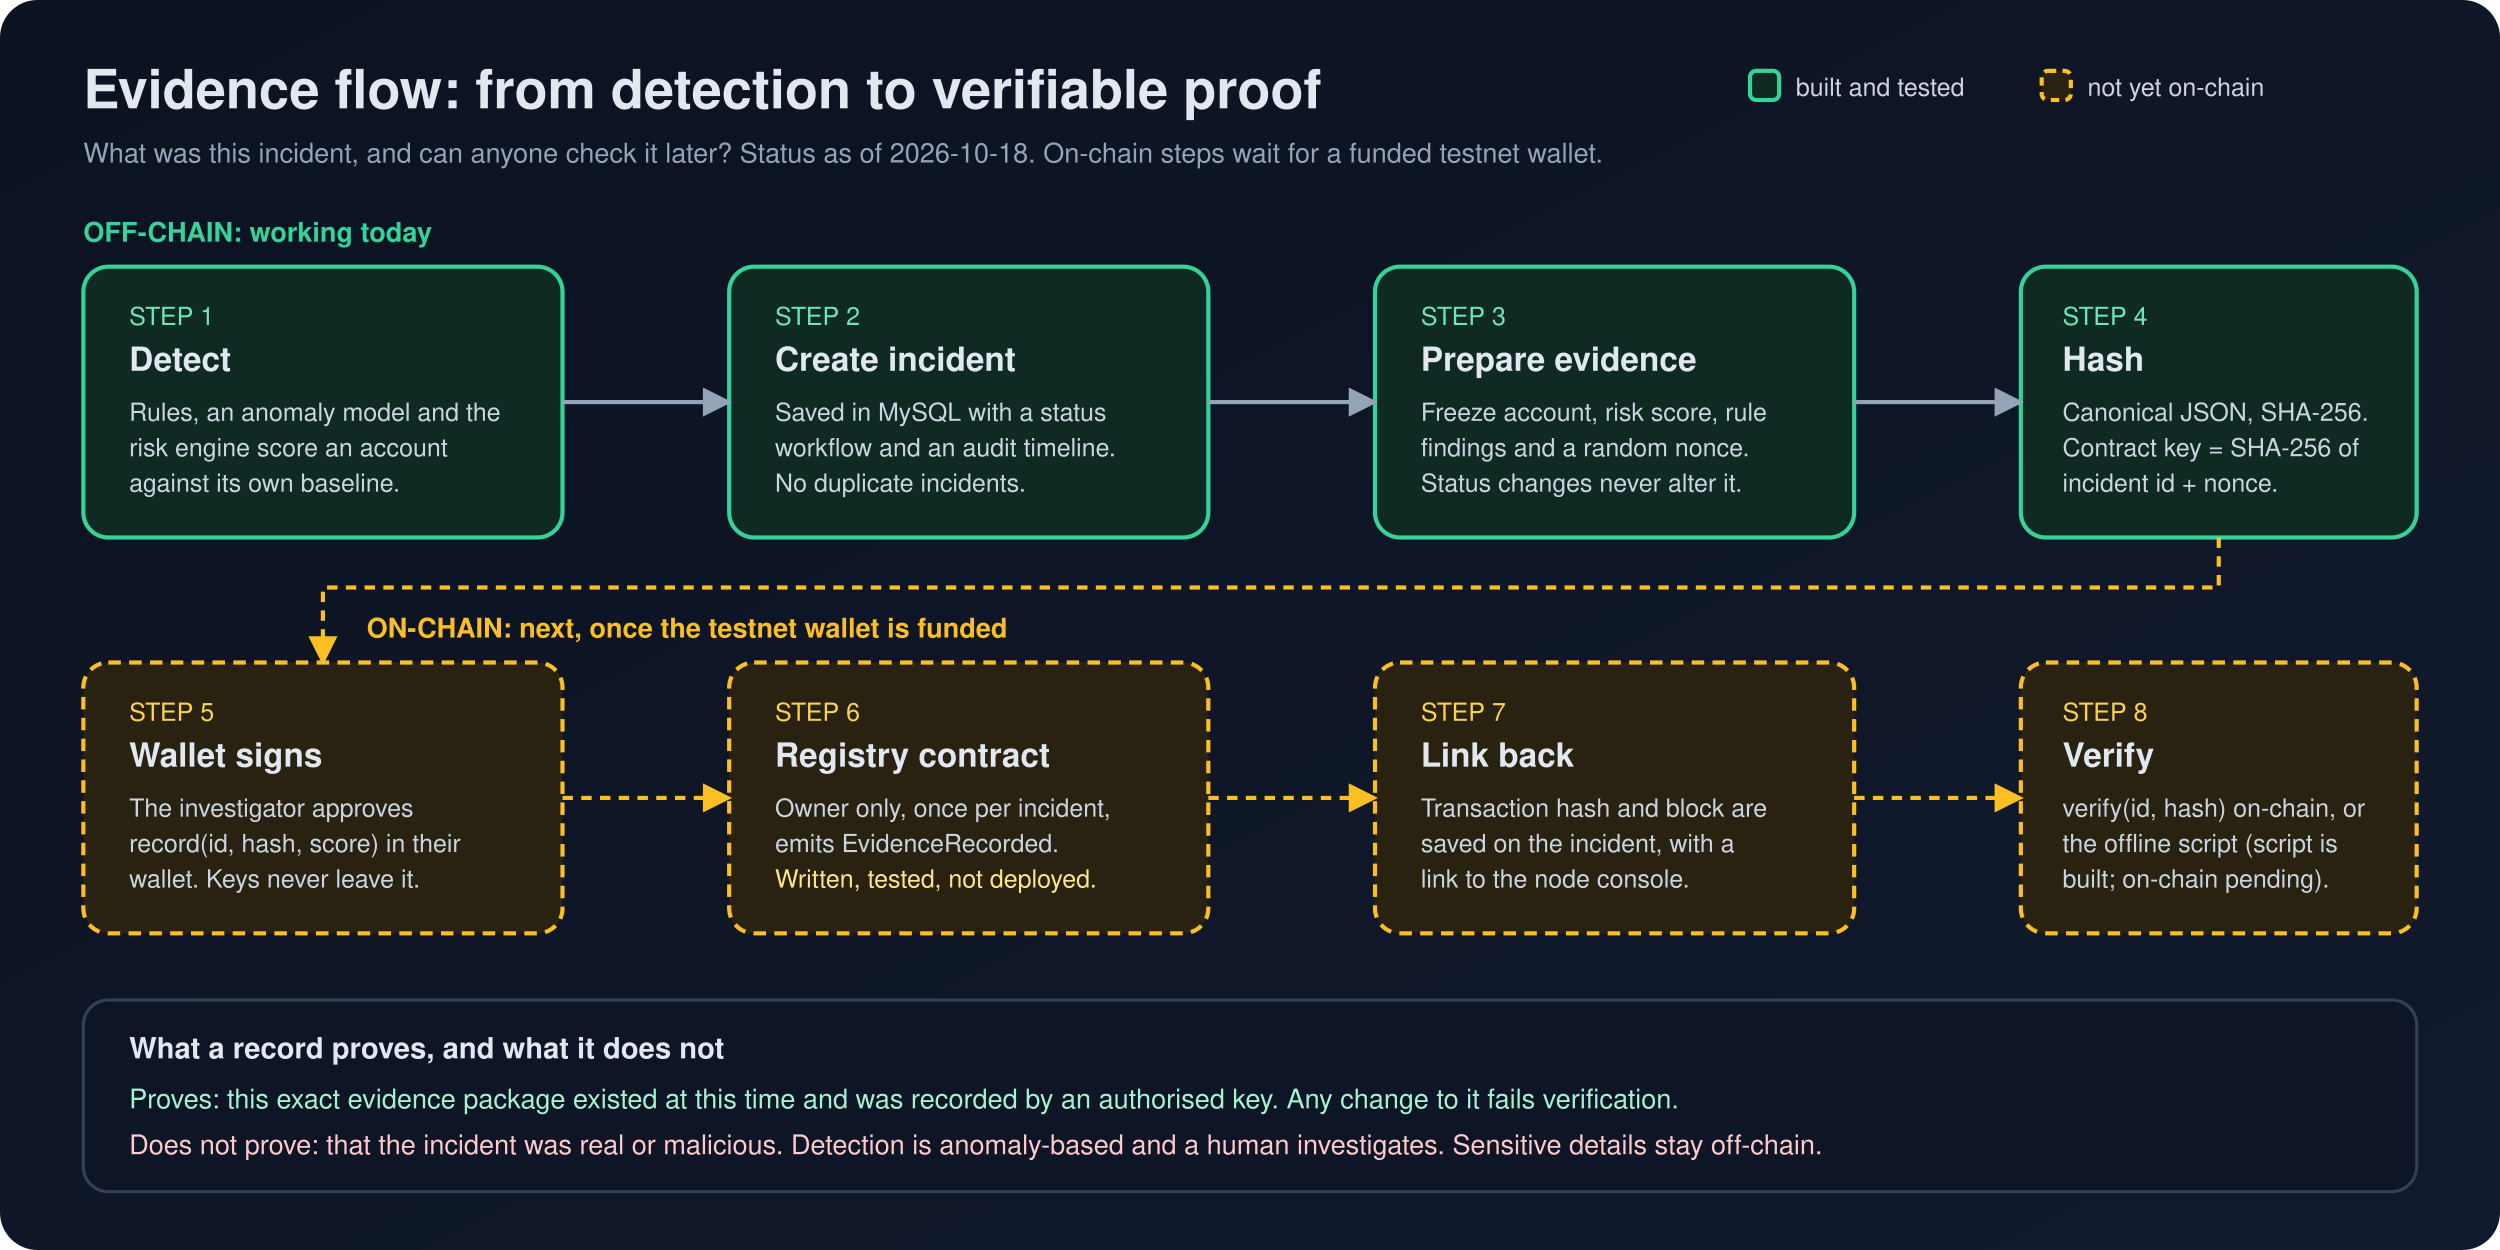
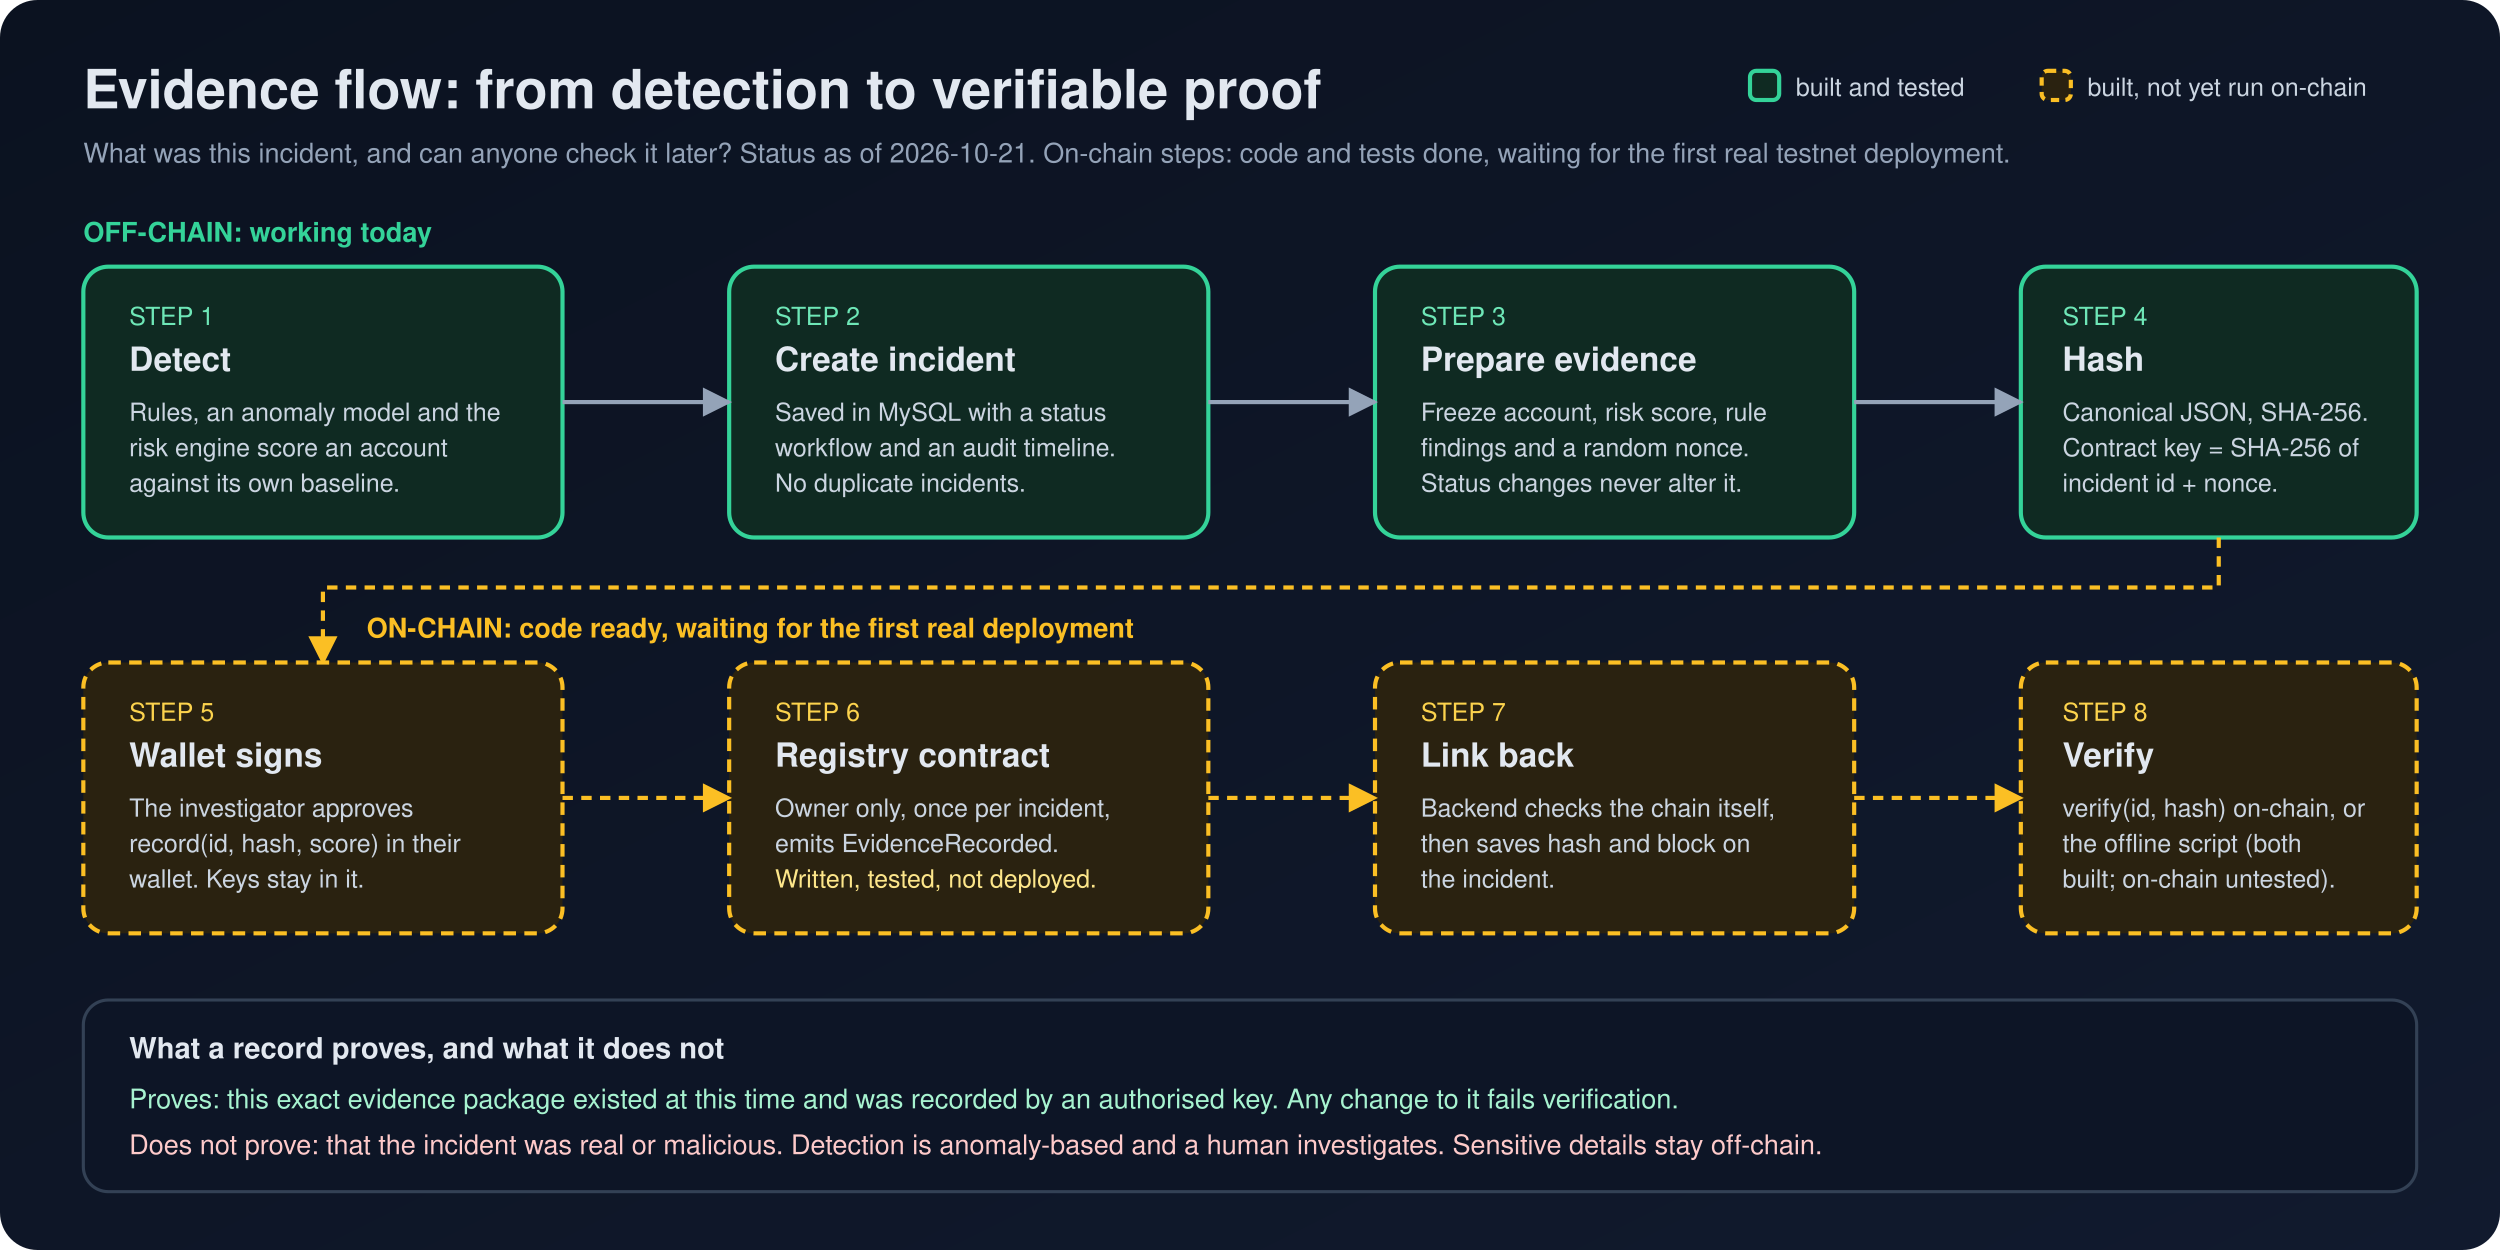
<svg xmlns="http://www.w3.org/2000/svg" viewBox="0 0 1200 600" width="1200" height="600" font-family="Segoe UI, Helvetica, Arial, sans-serif">
  <defs>
    <marker id="a" viewBox="0 0 10 10" refX="9" refY="5" markerWidth="7" markerHeight="7" orient="auto-start-reverse">
      <path d="M0 0L10 5L0 10z" fill="#94a3b8" />
    </marker>
    <marker id="ap" viewBox="0 0 10 10" refX="9" refY="5" markerWidth="7" markerHeight="7" orient="auto-start-reverse">
      <path d="M0 0L10 5L0 10z" fill="#fbbf24" />
    </marker>
    <linearGradient id="bg" x1="0" y1="0" x2="1" y2="1">
      <stop offset="0" stop-color="#0b1220" />
      <stop offset="1" stop-color="#111a2e" />
    </linearGradient>
  </defs>
  <rect width="1200" height="600" rx="18" fill="url(#bg)" />
  <text x="40" y="52" font-size="26" font-weight="700" fill="#e2e8f0">Evidence flow: from detection to verifiable proof</text>
-   <text x="40" y="78" font-size="13" fill="#94a3b8">What was this incident, and can anyone check it later? Status as of 2026-10-18. On-chain steps wait for a funded testnet wallet.</text>
+   <text x="40" y="78" font-size="13" fill="#94a3b8">What was this incident, and can anyone check it later? Status as of 2026-10-21. On-chain steps: code and tests done, waiting for the first real testnet deployment.</text>
  <rect x="840" y="34" width="14" height="14" rx="3" fill="#0f2a22" stroke="#34d399" stroke-width="2" />
  <text x="862" y="46" font-size="12" fill="#cbd5e1">built and tested</text>
  <rect x="980" y="34" width="14" height="14" rx="3" fill="#2a2210" stroke="#fbbf24" stroke-width="2" stroke-dasharray="4 3" />
-   <text x="1002" y="46" font-size="12" fill="#cbd5e1">not yet on-chain</text>
+   <text x="1002" y="46" font-size="12" fill="#cbd5e1">built, not yet run on-chain</text>
  <text x="40" y="116" font-size="13" font-weight="600" fill="#34d399">OFF-CHAIN: working today</text>
-   <text x="176" y="306" font-size="13" font-weight="600" fill="#fbbf24">ON-CHAIN: next, once the testnet wallet is funded</text>
+   <text x="176" y="306" font-size="13" font-weight="600" fill="#fbbf24">ON-CHAIN: code ready, waiting for the first real deployment</text>
  <rect x="40" y="128" width="230" height="130" rx="12" fill="#0f2a22" stroke="#34d399" stroke-width="2" />
  <text x="62" y="156" font-size="12" fill="#6ee7b7">STEP 1</text>
  <text x="62" y="178" font-size="16" font-weight="700" fill="#e2e8f0">Detect</text>
  <text x="62" y="202" font-size="12" fill="#cbd5e1">Rules, an anomaly model and the</text>
  <text x="62" y="219" font-size="12" fill="#cbd5e1">risk engine score an account</text>
  <text x="62" y="236" font-size="12" fill="#cbd5e1">against its own baseline.</text>
  <rect x="350" y="128" width="230" height="130" rx="12" fill="#0f2a22" stroke="#34d399" stroke-width="2" />
  <text x="372" y="156" font-size="12" fill="#6ee7b7">STEP 2</text>
  <text x="372" y="178" font-size="16" font-weight="700" fill="#e2e8f0">Create incident</text>
  <text x="372" y="202" font-size="12" fill="#cbd5e1">Saved in MySQL with a status</text>
  <text x="372" y="219" font-size="12" fill="#cbd5e1">workflow and an audit timeline.</text>
  <text x="372" y="236" font-size="12" fill="#cbd5e1">No duplicate incidents.</text>
  <rect x="660" y="128" width="230" height="130" rx="12" fill="#0f2a22" stroke="#34d399" stroke-width="2" />
  <text x="682" y="156" font-size="12" fill="#6ee7b7">STEP 3</text>
  <text x="682" y="178" font-size="16" font-weight="700" fill="#e2e8f0">Prepare evidence</text>
  <text x="682" y="202" font-size="12" fill="#cbd5e1">Freeze account, risk score, rule</text>
  <text x="682" y="219" font-size="12" fill="#cbd5e1">findings and a random nonce.</text>
  <text x="682" y="236" font-size="12" fill="#cbd5e1">Status changes never alter it.</text>
  <rect x="970" y="128" width="190" height="130" rx="12" fill="#0f2a22" stroke="#34d399" stroke-width="2" />
  <text x="990" y="156" font-size="12" fill="#6ee7b7">STEP 4</text>
  <text x="990" y="178" font-size="16" font-weight="700" fill="#e2e8f0">Hash</text>
  <text x="990" y="202" font-size="12" fill="#cbd5e1">Canonical JSON, SHA-256.</text>
  <text x="990" y="219" font-size="12" fill="#cbd5e1">Contract key = SHA-256 of</text>
  <text x="990" y="236" font-size="12" fill="#cbd5e1">incident id + nonce.</text>
  <path d="M270 193 H350" stroke="#94a3b8" stroke-width="2" fill="none" marker-end="url(#a)" />
  <path d="M580 193 H660" stroke="#94a3b8" stroke-width="2" fill="none" marker-end="url(#a)" />
  <path d="M890 193 H970" stroke="#94a3b8" stroke-width="2" fill="none" marker-end="url(#a)" />
  <path d="M1065 258 V282 H155 V318" stroke="#fbbf24" stroke-width="2" stroke-dasharray="5 4" fill="none" marker-end="url(#ap)" />
  <rect x="40" y="318" width="230" height="130" rx="12" fill="#2a2210" stroke="#fbbf24" stroke-width="2" stroke-dasharray="6 4" />
  <text x="62" y="346" font-size="12" fill="#fcd34d">STEP 5</text>
  <text x="62" y="368" font-size="16" font-weight="700" fill="#e2e8f0">Wallet signs</text>
  <text x="62" y="392" font-size="12" fill="#cbd5e1">The investigator approves</text>
  <text x="62" y="409" font-size="12" fill="#cbd5e1">record(id, hash, score) in their</text>
-   <text x="62" y="426" font-size="12" fill="#cbd5e1">wallet. Keys never leave it.</text>
+   <text x="62" y="426" font-size="12" fill="#cbd5e1">wallet. Keys stay in it.</text>
  <rect x="350" y="318" width="230" height="130" rx="12" fill="#2a2210" stroke="#fbbf24" stroke-width="2" stroke-dasharray="6 4" />
  <text x="372" y="346" font-size="12" fill="#fcd34d">STEP 6</text>
  <text x="372" y="368" font-size="16" font-weight="700" fill="#e2e8f0">Registry contract</text>
  <text x="372" y="392" font-size="12" fill="#cbd5e1">Owner only, once per incident,</text>
  <text x="372" y="409" font-size="12" fill="#cbd5e1">emits EvidenceRecorded.</text>
  <text x="372" y="426" font-size="12" fill="#fde68a">Written, tested, not deployed.</text>
  <rect x="660" y="318" width="230" height="130" rx="12" fill="#2a2210" stroke="#fbbf24" stroke-width="2" stroke-dasharray="6 4" />
  <text x="682" y="346" font-size="12" fill="#fcd34d">STEP 7</text>
  <text x="682" y="368" font-size="16" font-weight="700" fill="#e2e8f0">Link back</text>
-   <text x="682" y="392" font-size="12" fill="#cbd5e1">Transaction hash and block are</text>
-   <text x="682" y="409" font-size="12" fill="#cbd5e1">saved on the incident, with a</text>
-   <text x="682" y="426" font-size="12" fill="#cbd5e1">link to the node console.</text>
+   <text x="682" y="392" font-size="12" fill="#cbd5e1">Backend checks the chain itself,</text>
+   <text x="682" y="409" font-size="12" fill="#cbd5e1">then saves hash and block on</text>
+   <text x="682" y="426" font-size="12" fill="#cbd5e1">the incident.</text>
  <rect x="970" y="318" width="190" height="130" rx="12" fill="#2a2210" stroke="#fbbf24" stroke-width="2" stroke-dasharray="6 4" />
  <text x="990" y="346" font-size="12" fill="#fcd34d">STEP 8</text>
  <text x="990" y="368" font-size="16" font-weight="700" fill="#e2e8f0">Verify</text>
  <text x="990" y="392" font-size="12" fill="#cbd5e1">verify(id, hash) on-chain, or</text>
-   <text x="990" y="409" font-size="12" fill="#cbd5e1">the offline script (script is</text>
-   <text x="990" y="426" font-size="12" fill="#cbd5e1">built; on-chain pending).</text>
+   <text x="990" y="409" font-size="12" fill="#cbd5e1">the offline script (both</text>
+   <text x="990" y="426" font-size="12" fill="#cbd5e1">built; on-chain untested).</text>
  <path d="M270 383 H350" stroke="#fbbf24" stroke-width="2" stroke-dasharray="5 4" fill="none" marker-end="url(#ap)" />
  <path d="M580 383 H660" stroke="#fbbf24" stroke-width="2" stroke-dasharray="5 4" fill="none" marker-end="url(#ap)" />
  <path d="M890 383 H970" stroke="#fbbf24" stroke-width="2" stroke-dasharray="5 4" fill="none" marker-end="url(#ap)" />
  <rect x="40" y="480" width="1120" height="92" rx="12" fill="#0d1526" stroke="#334155" stroke-width="1.5" />
  <text x="62" y="508" font-size="14" font-weight="700" fill="#e2e8f0">What a record proves, and what it does not</text>
  <text x="62" y="532" font-size="13" fill="#a7f3d0">Proves: this exact evidence package existed at this time and was recorded by an authorised key. Any change to it fails verification.</text>
  <text x="62" y="554" font-size="13" fill="#fecaca">Does not prove: that the incident was real or malicious. Detection is anomaly-based and a human investigates. Sensitive details stay off-chain.</text>
</svg>
